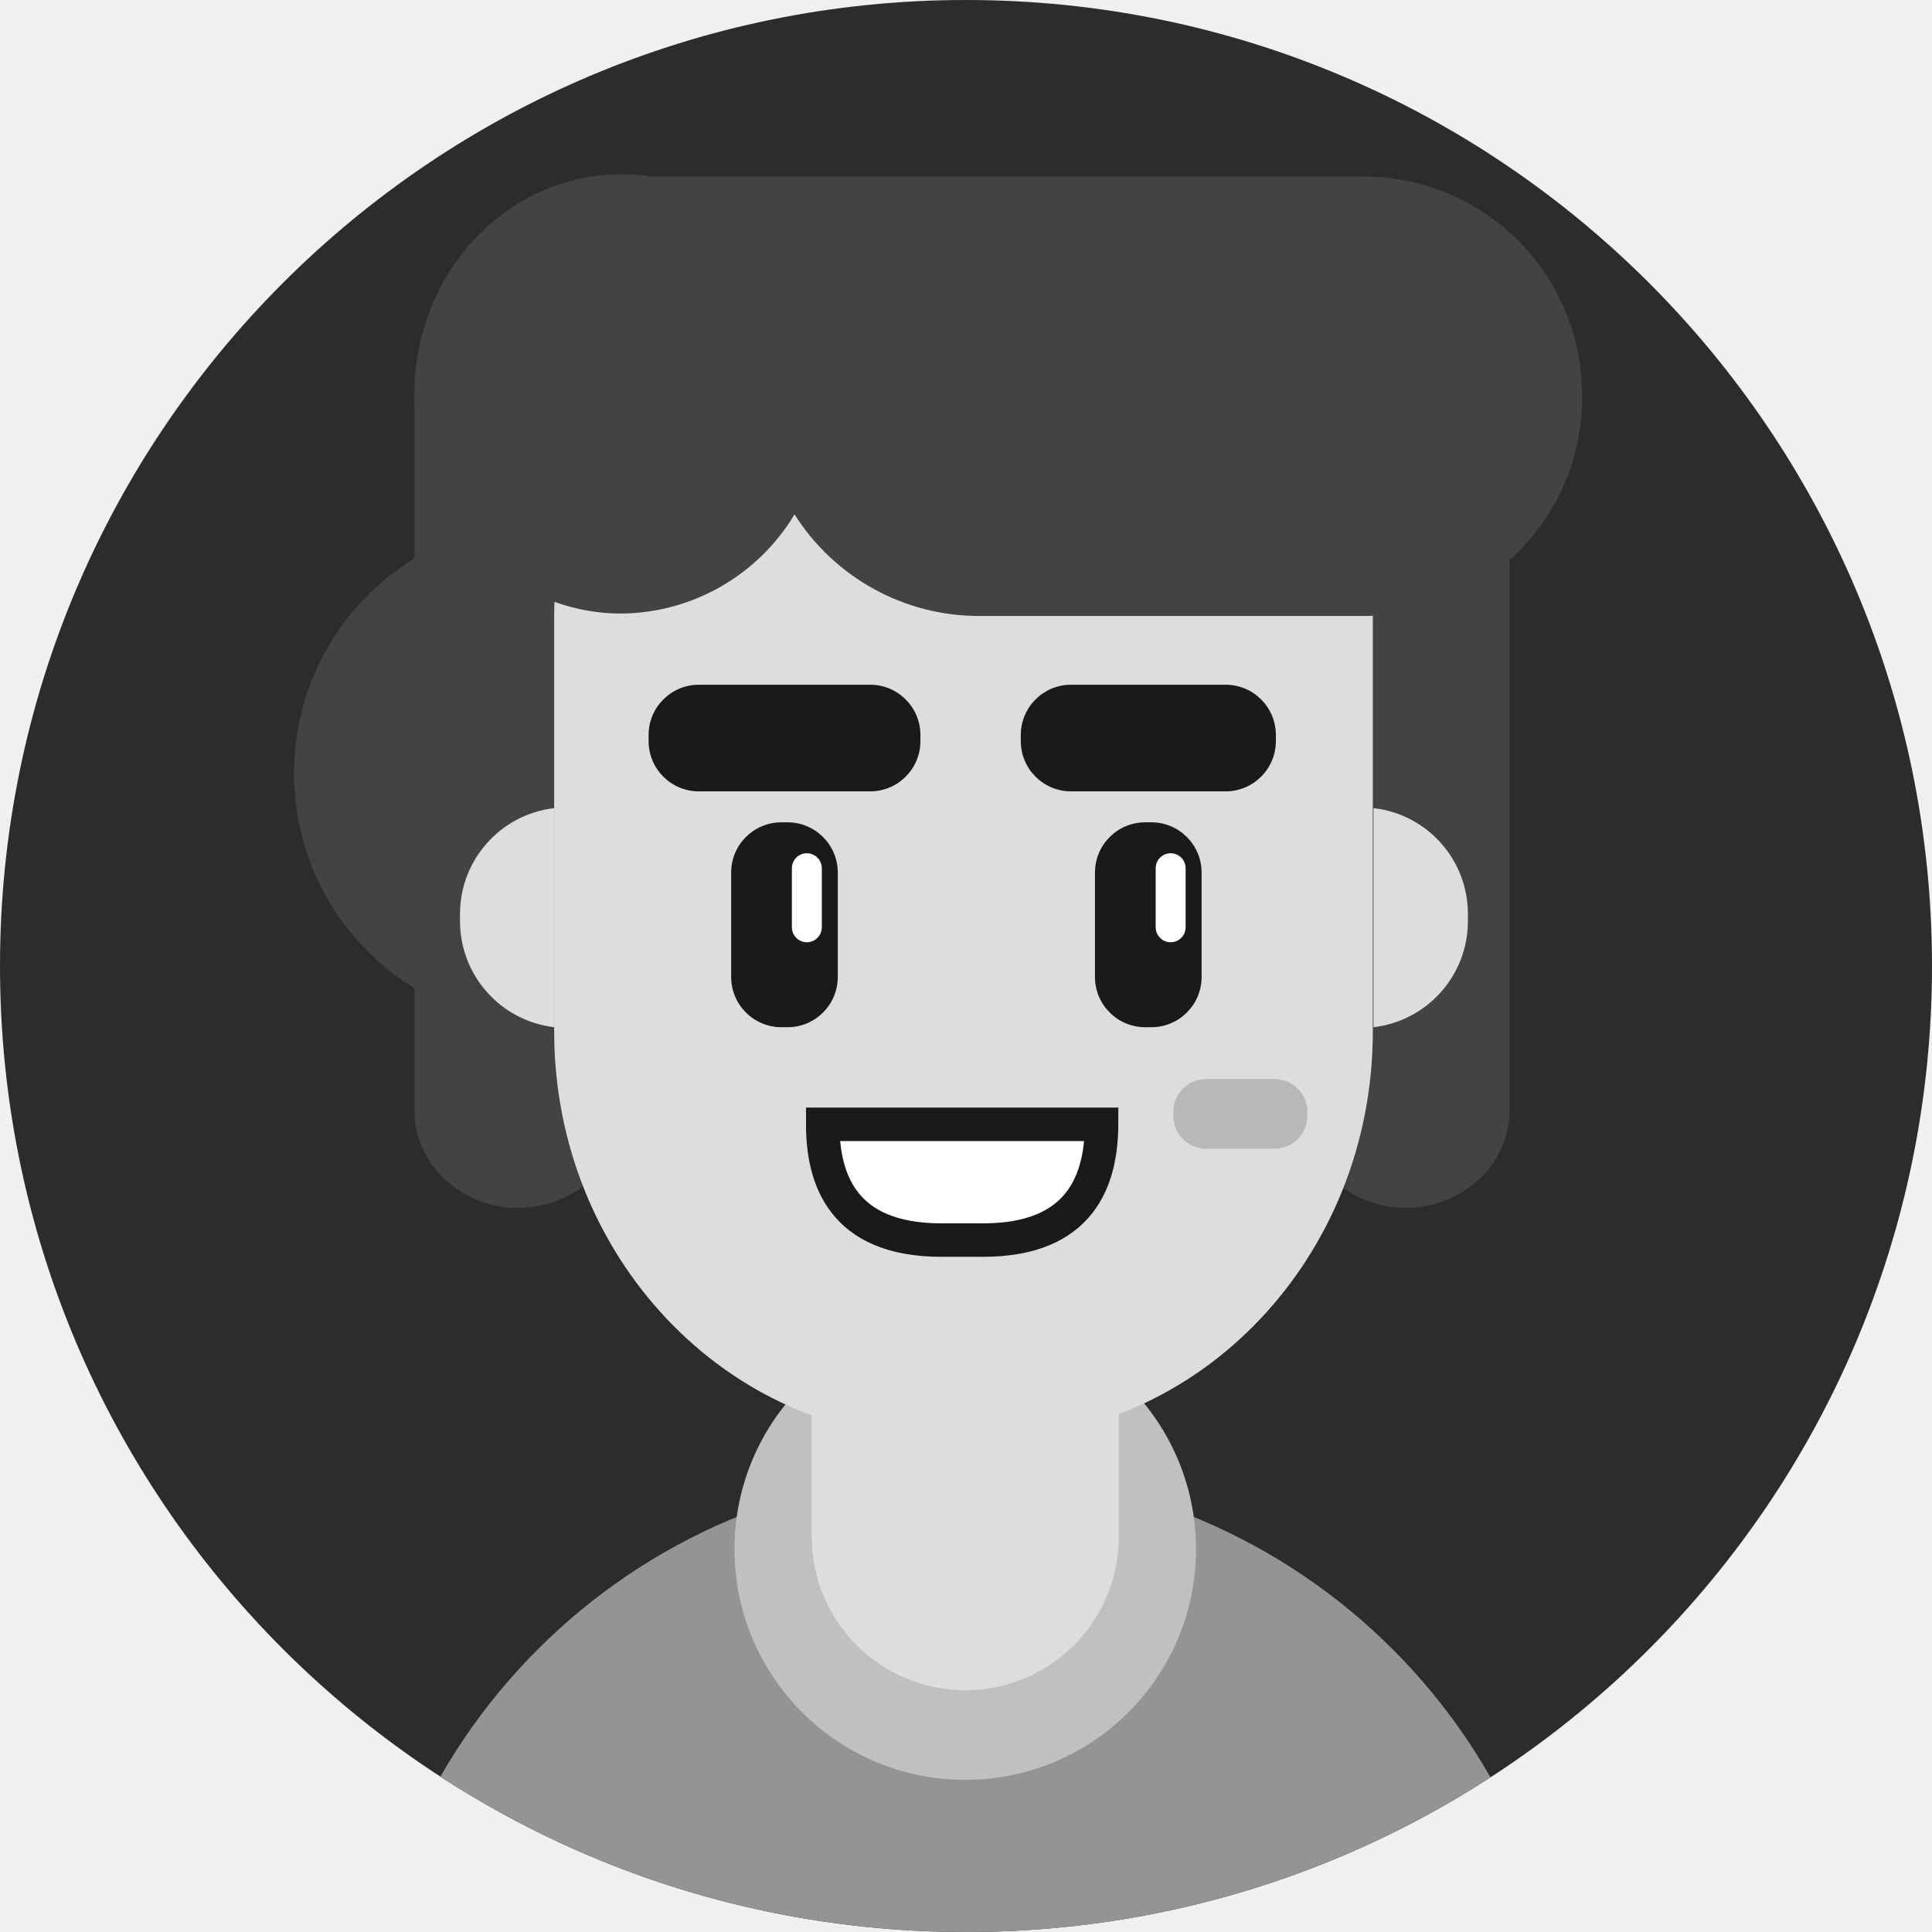
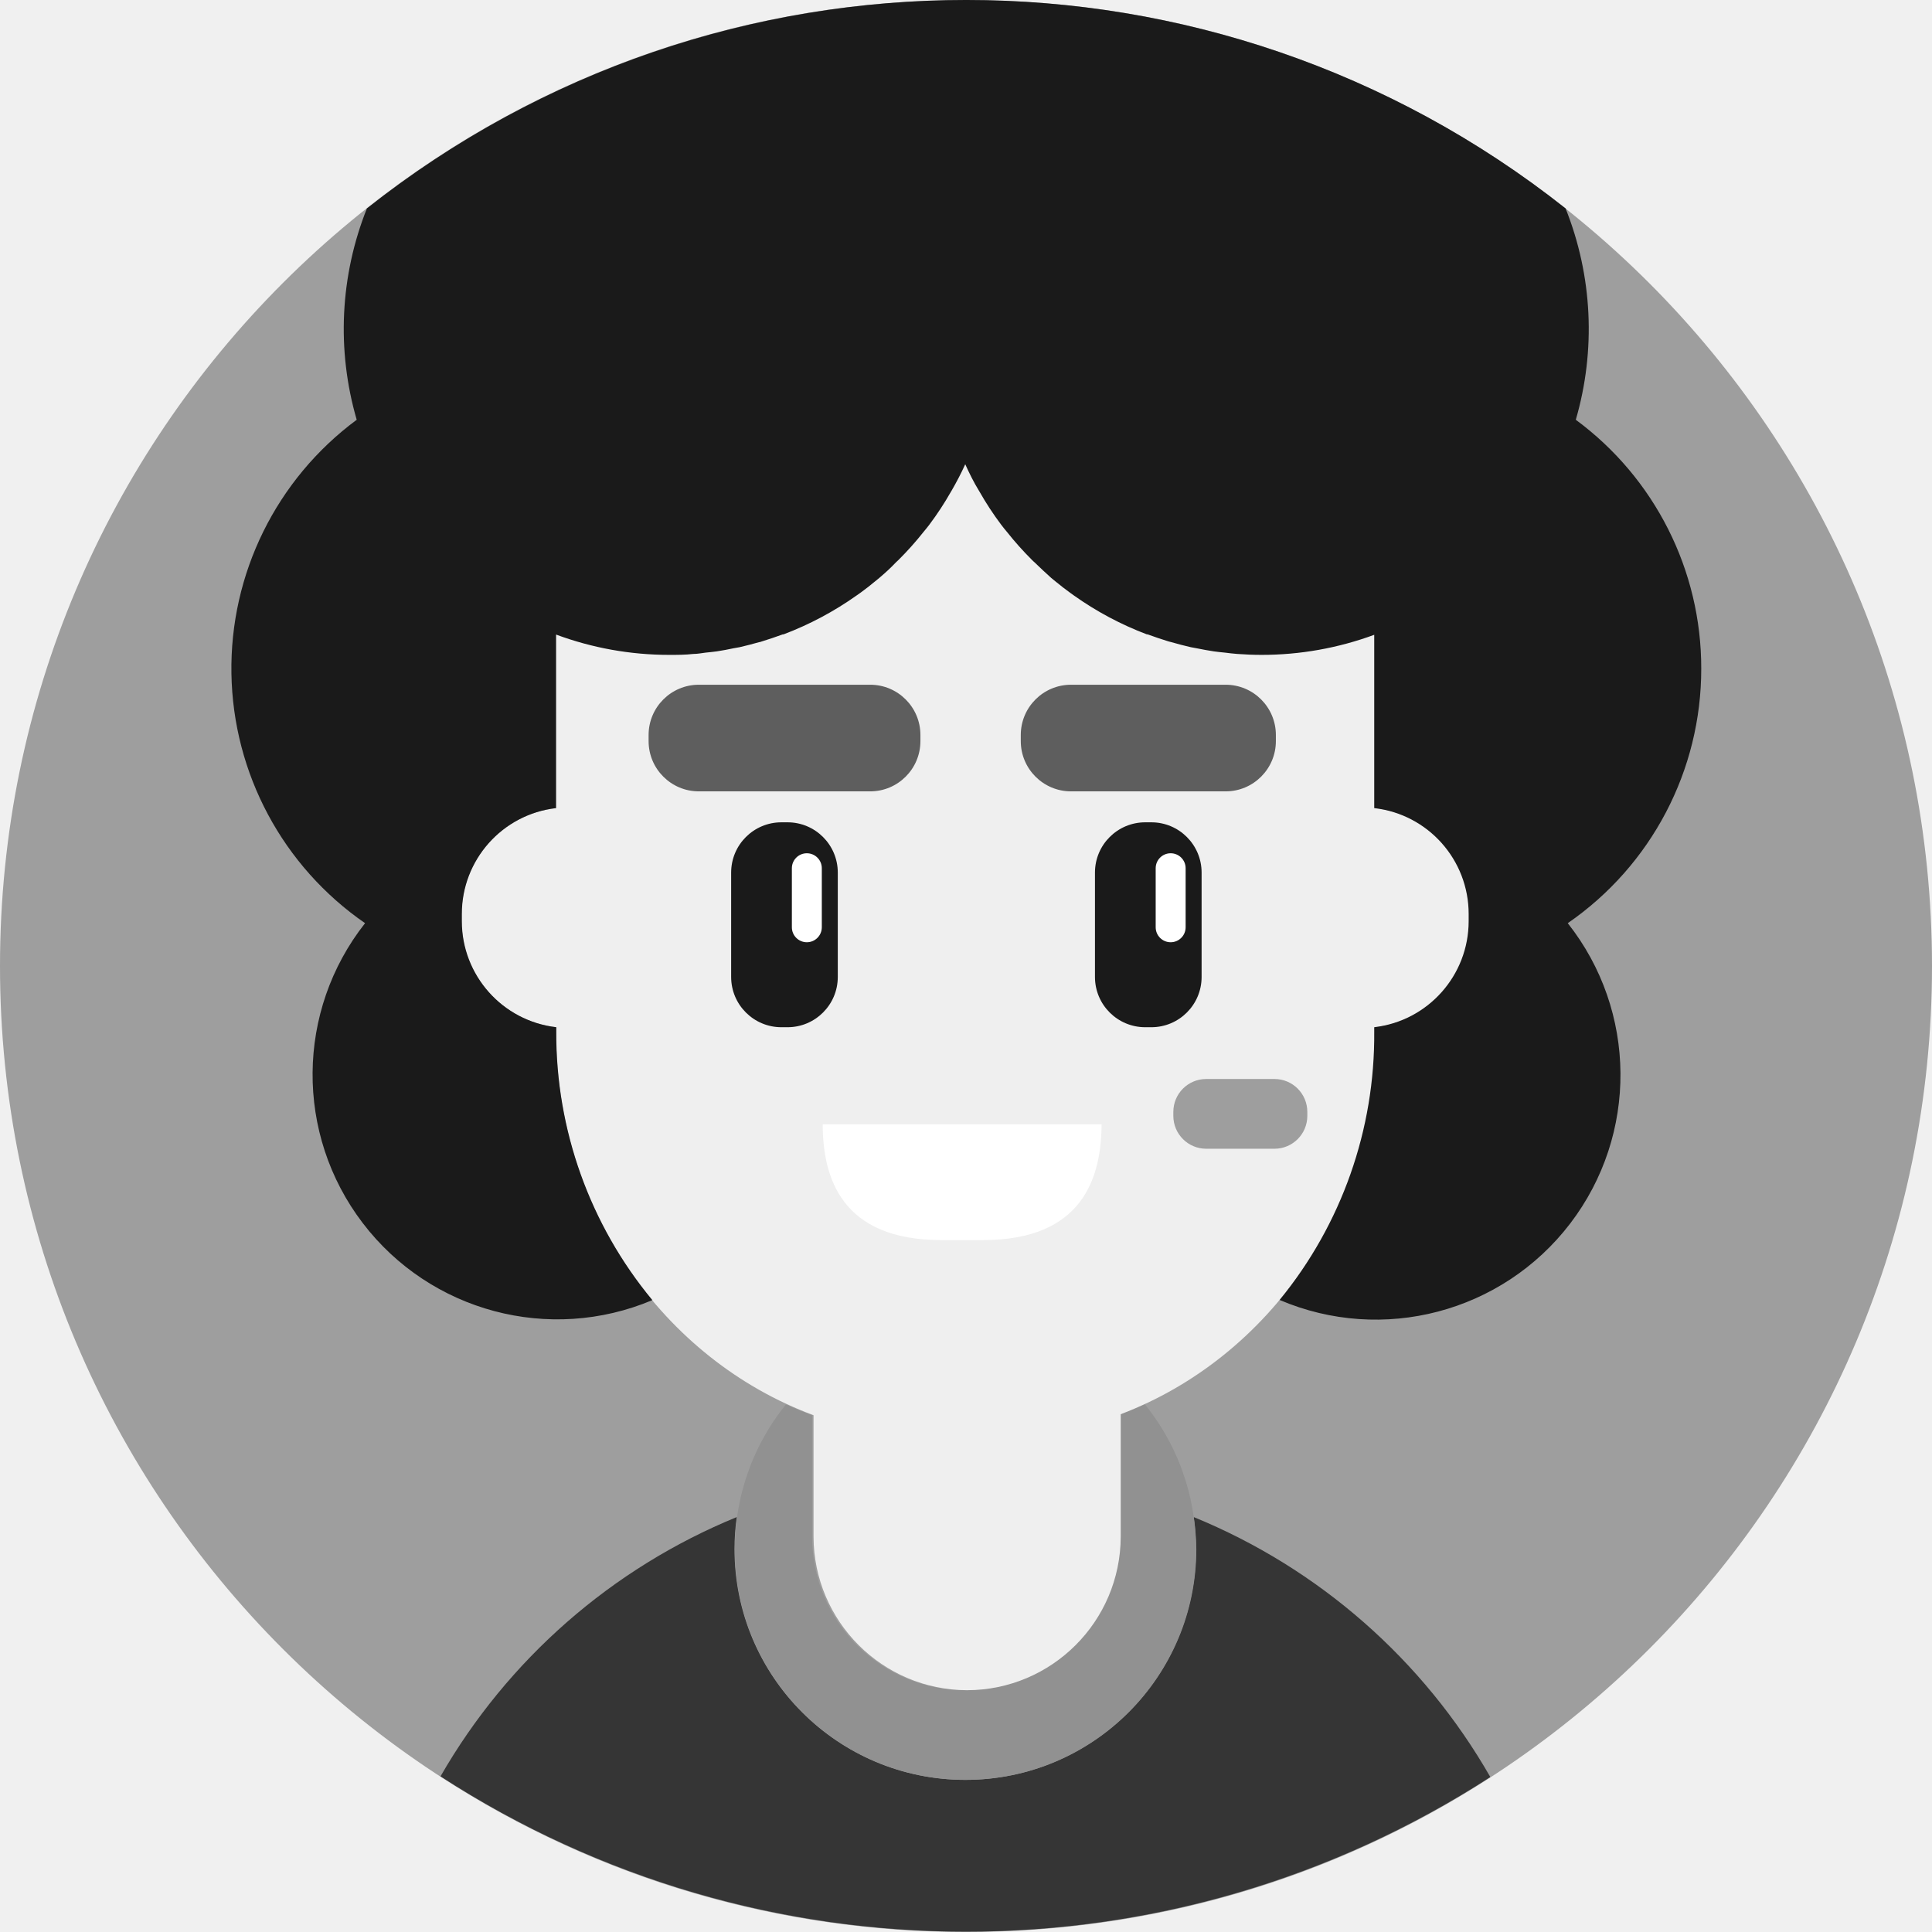
- <svg xmlns="http://www.w3.org/2000/svg" id="FINAL_AVATARS" data-name="FINAL AVATARS" viewBox="0 0 231 231">
+ <svg xmlns="http://www.w3.org/2000/svg" id="CC_FINAL_AVATARS" data-name="CC FINAL AVATARS" viewBox="0 0 231 231">
  <defs>
-     <style>.cls-1{fill:none;clip-rule:evenodd;}.cls-2{fill:#ddd;}.cls-3{clip-path:url(#clip-path);}.cls-4{fill:#2c2c2c;fill-rule:evenodd;}.cls-5{fill:#434343;}.cls-6{fill:#949494;}.cls-7{fill:silver;}.cls-10,.cls-8{fill:#fff;}.cls-8{stroke:#1a1a1a;stroke-miterlimit:10;stroke-width:4px;}.cls-9{fill:#1a1a1a;}.cls-11{fill:#b8b8b8;}</style>
-     <clipPath id="clip-path">
-       <path class="cls-1" d="M115.5,0A115.5,115.5,0,1,1,0,115.5,115.5,115.5,0,0,1,115.5,0Z" />
-     </clipPath>
+     <style>.cls-1,.cls-5{fill:#9e9e9e;}.cls-1{fill-rule:evenodd;}.cls-2{fill:#353535;}.cls-3{fill:#919191;}.cls-4{fill:#efefef;}.cls-6{fill:#fff;}.cls-7{fill:#1a1a1a;}.cls-8{fill:#5e5e5e;}.cls-9{fill:none;}.cls-10{fill:#d3d3d3;}</style>
  </defs>
-   <path class="cls-2" d="M66.27,96.62v26.2A12.77,12.77,0,0,1,55,110.14v-.85A12.75,12.75,0,0,1,66.27,96.62Z" />
-   <g class="cls-3">
-     <path class="cls-4" d="M115.5,0A115.5,115.5,0,1,1,0,115.5,115.5,115.5,0,0,1,115.5,0Z" />
-     <path class="cls-5" d="M49.55,48.2v84.55c0,6.42,5.53,11.66,12.38,11.66h0c6.82,0,12.39-5.21,12.39-11.66V48.2c0-6.41-5.53-11.65-12.39-11.65h0C55.08,36.55,49.55,41.79,49.55,48.2Z" />
-     <path class="cls-5" d="M155.72,48.2v84.55c0,6.42,5.52,11.66,12.38,11.66h0c6.82,0,12.38-5.21,12.38-11.66V48.2c0-6.41-5.53-11.65-12.38-11.65h0C161.24,36.55,155.72,41.79,155.72,48.2Z" />
-     <circle class="cls-5" cx="65.29" cy="92.46" r="30.13" />
-     <circle class="cls-6" cx="115.41" cy="248.31" r="72.28" />
-     <circle class="cls-7" cx="115.41" cy="185.22" r="27.59" />
-     <rect class="cls-2" x="97.06" y="139.13" width="36.71" height="62.96" rx="18.35" />
-     <path class="cls-2" d="M164,69.64c-2-24.86-21.78-44.39-45.86-44.39H112.3c-24.07,0-43.83,19.51-45.86,44.39q-.18,2.1-.18,4.23v49.47c0,26.84,20.61,48.61,46,48.61h5.88c25.42,0,46-21.75,46-48.61V73.87Q164.22,71.74,164,69.64Z" />
-     <path class="cls-2" d="M164.22,96.62v26.2a12.77,12.77,0,0,0,11.29-12.68v-.85A12.73,12.73,0,0,0,164.22,96.62Z" />
-     <path class="cls-8" d="M98.37,134.43c0,6.4,2.26,13.84,14.17,13.84h5c11.91,0,14.14-7.44,14.17-13.84Z" />
-     <rect class="cls-9" x="87.42" y="98.32" width="12.75" height="24.5" rx="6.01" />
-     <rect class="cls-10" x="94.68" y="102.02" width="3.58" height="10.64" rx="1.79" />
-     <rect class="cls-9" x="77.55" y="81.87" width="32.5" height="12.75" rx="6.01" />
-     <rect class="cls-9" x="130.92" y="98.32" width="12.75" height="24.5" rx="6.01" />
-     <rect class="cls-10" x="138.18" y="102.02" width="3.58" height="10.64" rx="1.79" />
-     <rect class="cls-9" x="122.05" y="81.87" width="30.5" height="12.75" rx="6.01" />
-     <path class="cls-5" d="M163,21.11H77.83a24.14,24.14,0,0,0-3.53-.27c-13.67,0-24.75,11.76-24.75,26.26S60.63,73.36,74.3,73.36A24.4,24.4,0,0,0,95,61.5a26.08,26.08,0,0,0,22.06,12.15h46a26.1,26.1,0,0,0,26.1-26.1v-.34A26.11,26.11,0,0,0,163,21.11Z" />
-     <rect class="cls-11" x="140.29" y="129.01" width="16.02" height="8.34" rx="3.93" />
-   </g>
-   <path class="cls-2" d="M66.27,96.62v26.2A12.77,12.77,0,0,1,55,110.14v-.85A12.75,12.75,0,0,1,66.27,96.62Z" />
+   <path class="cls-1" d="M115.5,0A115.5,115.5,0,1,1,0,115.5,115.5,115.5,0,0,1,115.5,0Z" />
+   <path class="cls-2" d="M142.73,181.39a28.42,28.42,0,0,1,.27,3.83,27.59,27.59,0,0,1-55.18,0,26.87,26.87,0,0,1,.27-3.83,72.56,72.56,0,0,0-35.42,31,115.55,115.55,0,0,0,125.52.08A72.49,72.49,0,0,0,142.73,181.39Z" />
+   <path class="cls-3" d="M142.73,181.39a27.45,27.45,0,0,0-5.93-13.59c-1,.47-2,.9-3,1.29v14.65a18.35,18.35,0,1,1-36.7,0V169.21c-1.07-.39-2.11-.82-3.13-1.29a27.4,27.4,0,0,0-5.84,13.47,26.87,26.87,0,0,0-.27,3.83,27.59,27.59,0,0,0,55.18,0A28.42,28.42,0,0,0,142.73,181.39Z" />
+   <path class="cls-4" d="M164.44,96.62V73.87q0-2.13-.18-4.23c-2-24.86-21.79-44.39-45.86-44.39h-5.88c-24.07,0-43.83,19.51-45.86,44.39q-.18,2.1-.18,4.23V96.62a12.74,12.74,0,0,0-11.29,12.67v.85a12.77,12.77,0,0,0,11.29,12.68v.52c0,21.19,12.86,39.22,30.79,45.87v14.53a18.41,18.41,0,0,0,18.36,18.35h0A18.41,18.41,0,0,0,134,183.74V169.09c17.75-6.74,30.46-24.67,30.46-45.75v-.52a12.77,12.77,0,0,0,11.29-12.68v-.85A12.74,12.74,0,0,0,164.44,96.62Z" />
+   <rect class="cls-5" x="140.29" y="129.01" width="16.02" height="8.34" rx="3.93" />
+   <path class="cls-6" d="M98.37,134.43c0,6.4,2.26,13.84,14.17,13.84h5c11.91,0,14.14-7.44,14.17-13.84Z" />
+   <rect class="cls-7" x="87.42" y="98.32" width="12.75" height="24.5" rx="6.01" />
+   <rect class="cls-6" x="94.68" y="102.02" width="3.58" height="10.64" rx="1.79" />
+   <rect class="cls-8" x="77.55" y="81.87" width="32.5" height="12.75" rx="6.01" />
+   <rect class="cls-7" x="130.92" y="98.32" width="12.75" height="24.5" rx="6.01" />
+   <rect class="cls-6" x="138.18" y="102.02" width="3.58" height="10.64" rx="1.79" />
+   <rect class="cls-8" x="122.05" y="81.87" width="30.5" height="12.75" rx="6.01" />
+   <path class="cls-9" d="M124.24,67.66c.42.39.84.79,1.28,1.17C125.08,68.45,124.66,68.05,124.24,67.66Z" />
+   <path class="cls-9" d="M128.52,71.16c.5.35,1,.7,1.51,1C129.52,71.86,129,71.51,128.52,71.16Z" />
+   <path class="cls-9" d="M126.32,69.48c.46.38.92.75,1.39,1.11C127.24,70.23,126.78,69.86,126.32,69.48Z" />
+   <path class="cls-10" d="M125.52,68.83l.8.65Z" />
+   <path class="cls-10" d="M127.71,70.59l.81.57Z" />
+   <path class="cls-10" d="M124.24,67.66l-.77-.74Z" />
+   <path class="cls-7" d="M203.41,79.94a36.89,36.89,0,0,0-15-29.75,38.85,38.85,0,0,0-1.22-25.27,115.49,115.49,0,0,0-143.32,0,38.85,38.85,0,0,0-1.22,25.27,37,37,0,0,0,1,60.19A29.26,29.26,0,0,0,78,155.45a50,50,0,0,1-11.49-32.11v-.52a12.77,12.77,0,0,1-11.29-12.68v-.85A12.74,12.74,0,0,1,66.48,96.62V75.87A38.82,38.82,0,0,0,80,78.3c1,0,1.93,0,2.89-.11.5,0,1-.1,1.49-.16s.89-.08,1.33-.15c.67-.1,1.34-.23,2-.37l.73-.13c.78-.18,1.55-.38,2.32-.6.11,0,.23-.06.34-.09q1.26-.39,2.49-.84l.09,0a39,39,0,0,0,8.75-4.66h0l.51-.36c.58-.42,1.14-.86,1.69-1.32h0l.49-.4c.71-.6,1.39-1.22,2-1.87.11-.09.21-.19.31-.29h0a38,38,0,0,0,3-3.36h0c.23-.28.47-.56.69-.86h0a36.73,36.73,0,0,0,2.57-3.92h0l.09-.15c.58-1,1.14-2.07,1.63-3.15.49,1.08,1,2.12,1.63,3.15l.09.15h0a36.73,36.73,0,0,0,2.57,3.92h0c.22.3.46.58.69.86h0a38,38,0,0,0,3,3.36h0c.1.1.2.2.31.29.66.65,1.34,1.27,2,1.87l.49.4h0c.58.48,1.16.93,1.77,1.37l.43.31h0a38.76,38.76,0,0,0,8.74,4.66l.09,0q1.23.45,2.49.84l.35.09q1.14.33,2.31.6l.75.14c.66.13,1.32.26,2,.36.44.07.89.1,1.33.15s1,.13,1.49.16c1,.07,1.92.11,2.89.11a38.85,38.85,0,0,0,13.48-2.4V96.62a12.74,12.74,0,0,1,11.29,12.67v.85a12.77,12.77,0,0,1-11.29,12.68v.52A50,50,0,0,1,153,155.43a29.26,29.26,0,0,0,34.45-45.05A36.92,36.92,0,0,0,203.41,79.94Z" />
</svg>
